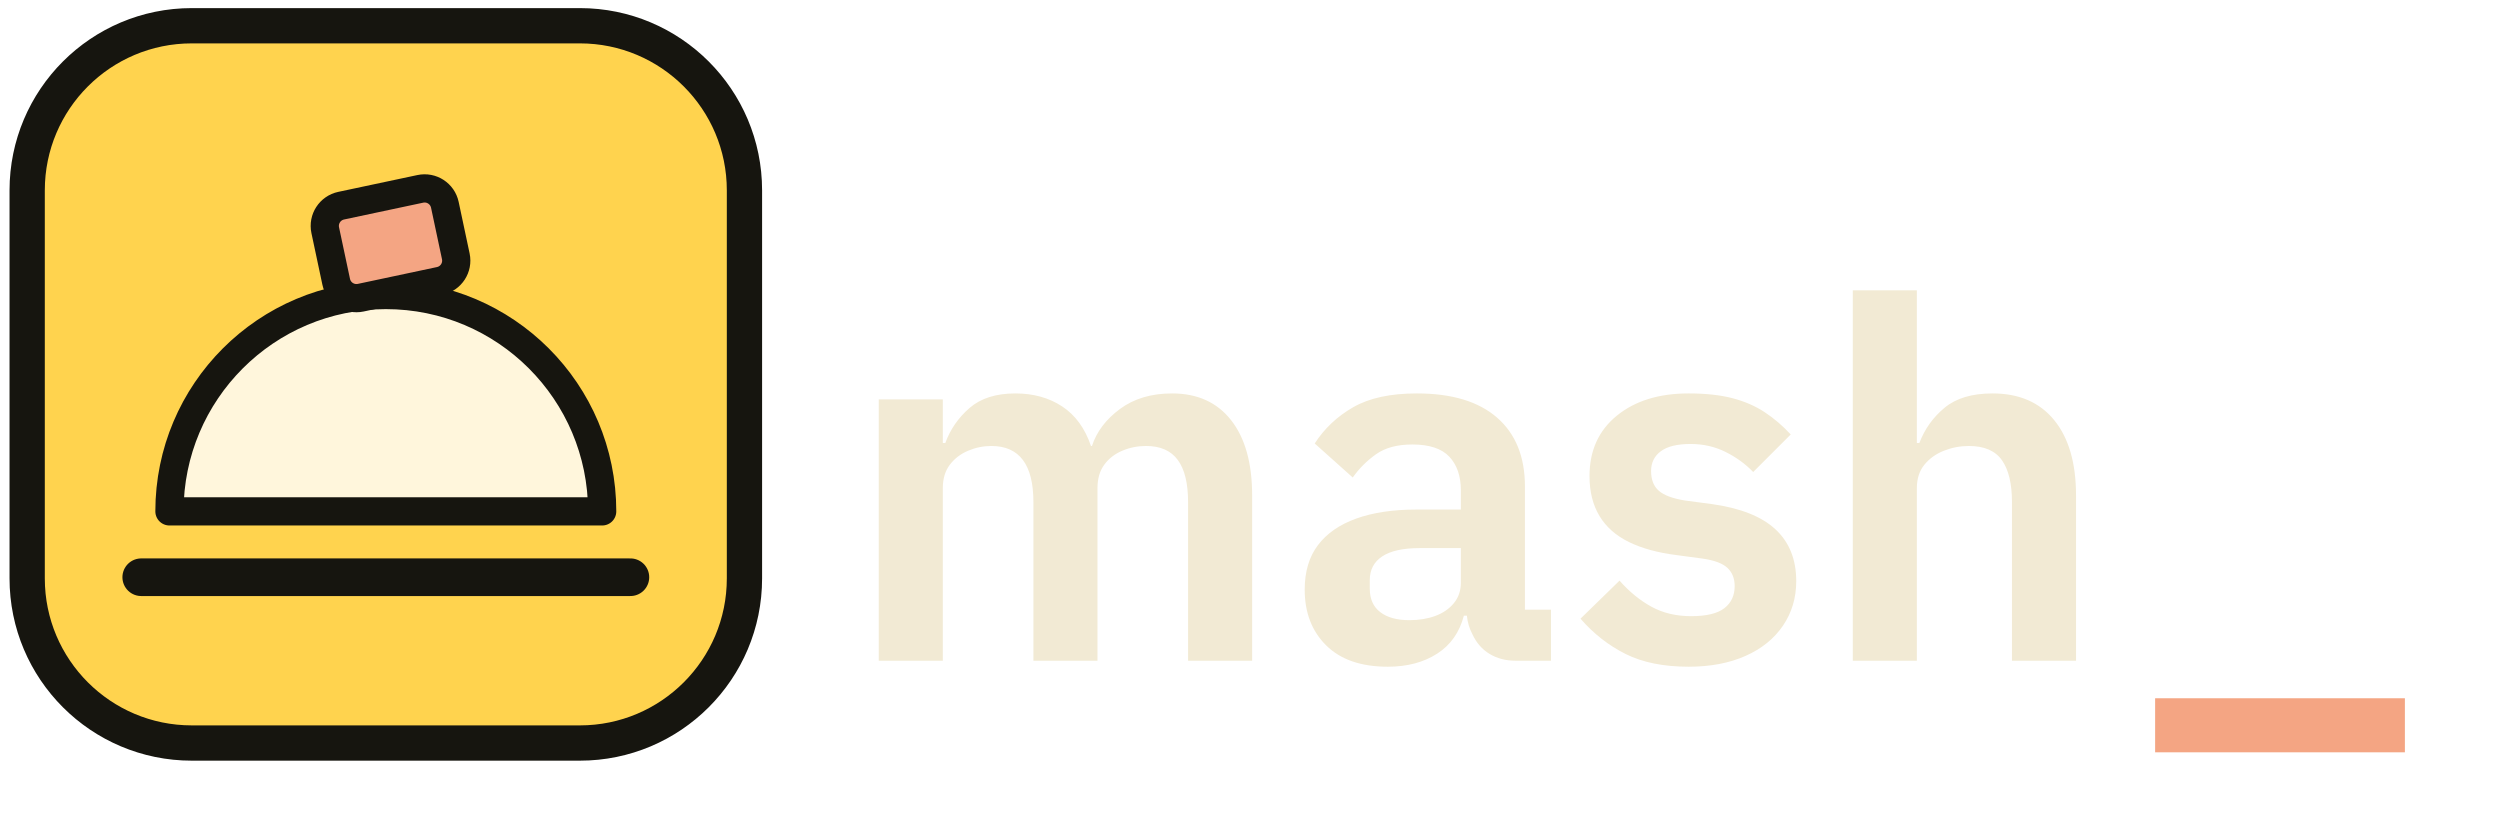
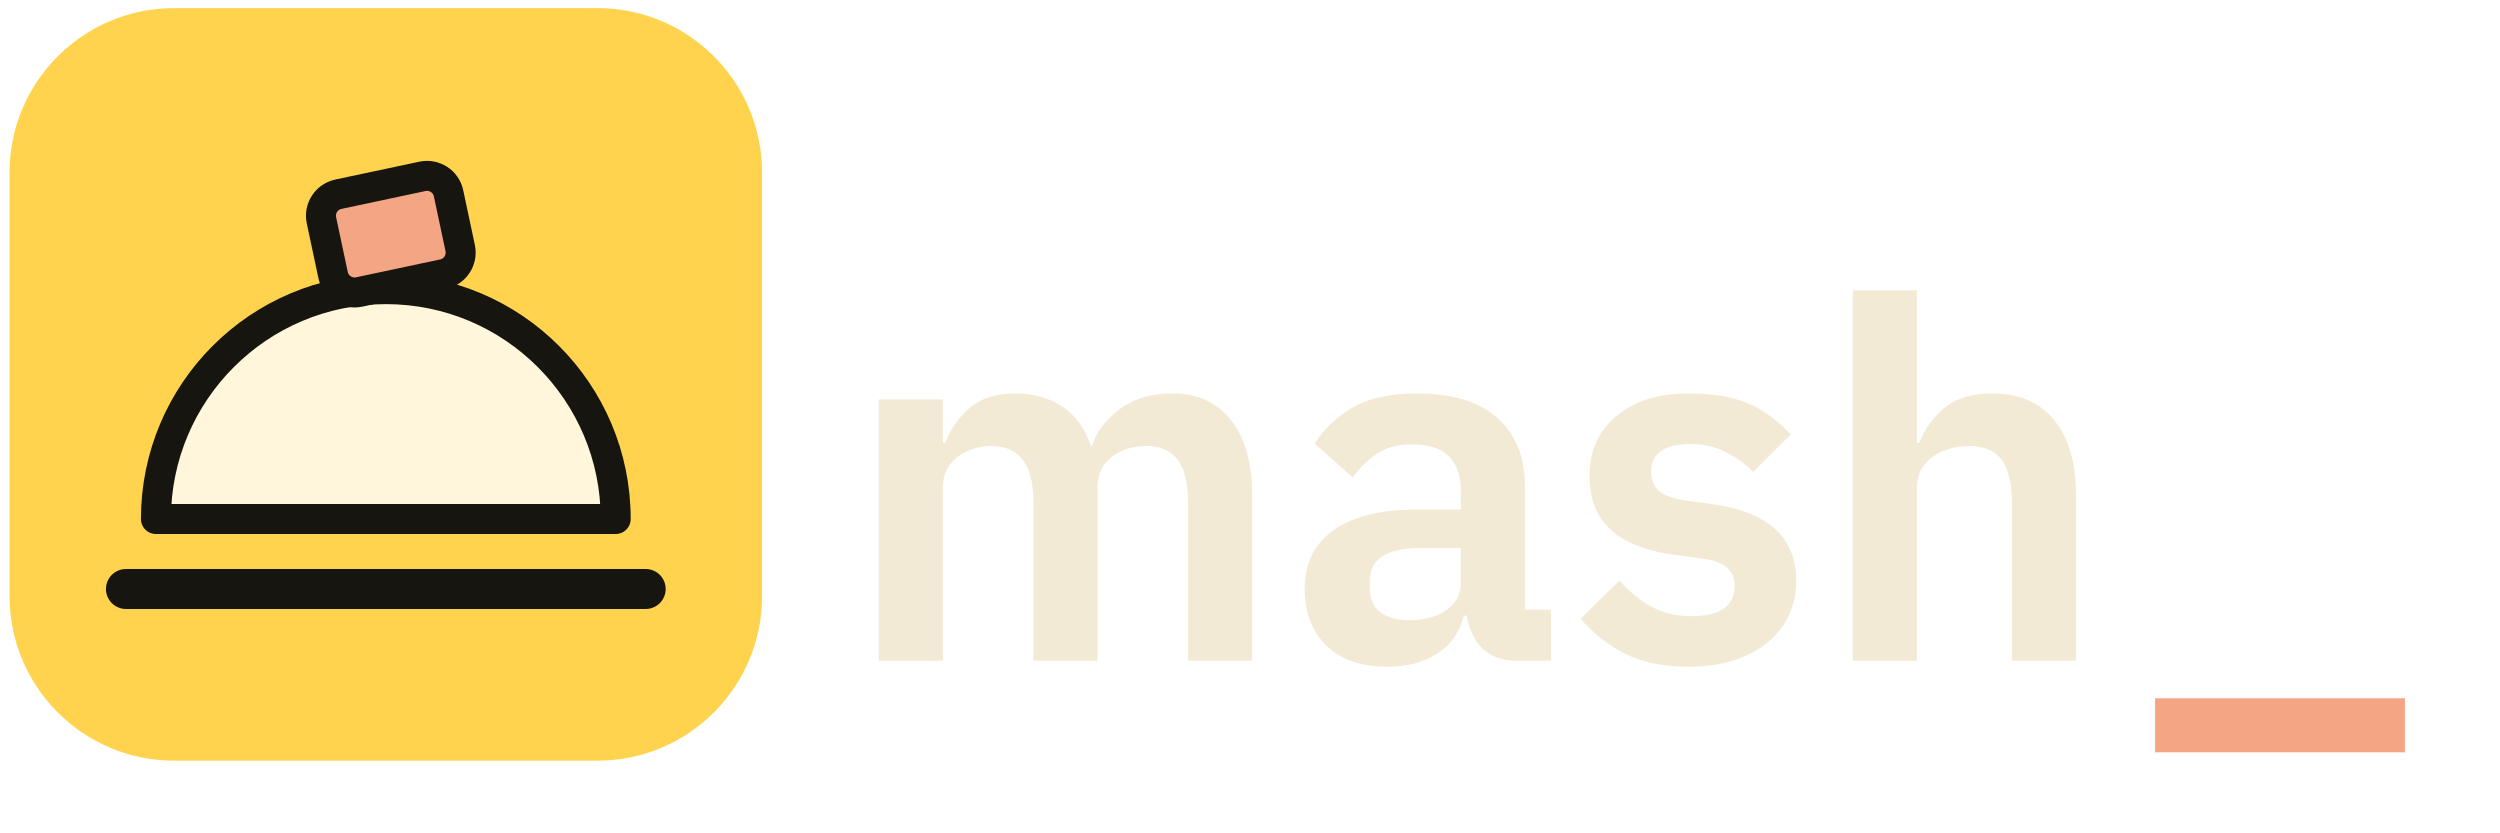
<svg xmlns="http://www.w3.org/2000/svg" viewBox="-160.0 -1320.0 4994.6 1663.0" role="img" aria-label="Mash">
  <g transform="translate(-140.95 -1303.81) scale(23.4921)">
-     <rect x="1.5" y="1.5" width="61" height="61" rx="14" fill="#ffd34e" stroke="#16150f" stroke-width="3" />
-     <g transform="translate(6.4 5.2) scale(.8)">
+     <rect width="64" height="64" rx="14" fill="#ffd34e" />
+     <g transform="translate(4.8 3.5) scale(.85)">
      <path d="M9 47a23 23 0 0 1 46 0z" fill="#fff6dc" stroke="#16150f" stroke-width="3" stroke-linejoin="round" />
      <rect x="26" y="13.5" width="13" height="10" rx="2.2" fill="#f4a583" stroke="#16150f" stroke-width="3" transform="rotate(-12 32.5 18.5)" />
      <path d="M6 54h52" fill="none" stroke="#16150f" stroke-width="4" stroke-linecap="round" />
    </g>
  </g>
  <path d="M1723.587 0H1595.587V-522H1723.587V-435H1728.587Q1743.587 -476 1777.087 -505.0Q1810.587 -534 1868.587 -534Q1922.587 -534 1962.087 -508.0Q2001.587 -482 2019.587 -429H2021.587Q2035.587 -472 2077.587 -503.0Q2119.587 -534 2181.587 -534Q2257.587 -534 2299.587 -480.5Q2341.587 -427 2341.587 -330V0H2213.587V-317Q2213.587 -373 2193.087 -401.0Q2172.587 -429 2129.587 -429Q2104.587 -429 2082.087 -419.5Q2059.587 -410 2046.087 -391.5Q2032.587 -373 2032.587 -345V0H1904.587V-317Q1904.587 -373 1883.587 -401.0Q1862.587 -429 1820.587 -429Q1796.587 -429 1774.087 -419.5Q1751.587 -410 1737.587 -391.5Q1723.587 -373 1723.587 -345ZM2938.587 0H2867.587Q2838.587 0 2816.087 -13.5Q2793.587 -27 2781.587 -53Q2772.587 -70 2770.587 -90H2764.587Q2751.587 -40 2711.087 -14.0Q2670.587 12 2612.587 12Q2532.587 12 2489.587 -30.5Q2446.587 -73 2446.587 -142Q2446.587 -196 2473.087 -231.0Q2499.587 -266 2549.587 -284.0Q2599.587 -302 2669.587 -302H2758.587V-340Q2758.587 -383 2735.587 -407.5Q2712.587 -432 2661.587 -432Q2616.587 -432 2589.087 -412.5Q2561.587 -393 2542.587 -366L2466.587 -434Q2495.587 -479 2543.587 -506.5Q2591.587 -534 2670.587 -534Q2775.587 -534 2831.087 -485.5Q2886.587 -437 2886.587 -348V-102H2938.587ZM2758.587 -225H2676.587Q2626.587 -225 2601.587 -208.5Q2576.587 -192 2576.587 -161V-144Q2576.587 -113 2597.587 -97.0Q2618.587 -81 2655.587 -81Q2684.587 -81 2707.587 -89.5Q2730.587 -98 2744.587 -115.0Q2758.587 -132 2758.587 -156ZM3213.587 12Q3138.587 12 3087.587 -13.5Q3036.587 -39 2997.587 -84L3075.587 -160Q3104.587 -127 3139.087 -108.0Q3173.587 -89 3218.587 -89Q3264.587 -89 3285.087 -105.0Q3305.587 -121 3305.587 -149Q3305.587 -172 3291.087 -185.5Q3276.587 -199 3241.587 -204L3189.587 -211Q3133.587 -218 3094.587 -237.0Q3055.587 -256 3035.587 -289.0Q3015.587 -322 3015.587 -369Q3015.587 -445 3070.087 -489.5Q3124.587 -534 3213.587 -534Q3264.587 -534 3301.087 -524.5Q3337.587 -515 3365.587 -496.5Q3393.587 -478 3417.587 -452L3342.587 -377Q3319.587 -401 3287.587 -417.0Q3255.587 -433 3217.587 -433Q3177.587 -433 3158.087 -418.5Q3138.587 -404 3138.587 -379Q3138.587 -353 3154.087 -339.5Q3169.587 -326 3206.587 -320L3259.587 -313Q3345.587 -301 3387.087 -262.5Q3428.587 -224 3428.587 -159Q3428.587 -109 3402.087 -70.0Q3375.587 -31 3327.087 -9.5Q3278.587 12 3213.587 12ZM3541.587 0V-740H3669.587V-435H3674.587Q3690.587 -477 3725.087 -505.5Q3759.587 -534 3820.587 -534Q3900.587 -534 3944.087 -480.5Q3987.587 -427 3987.587 -330V0H3859.587V-317Q3859.587 -372 3839.587 -400.5Q3819.587 -429 3773.587 -429Q3747.587 -429 3723.587 -419.5Q3699.587 -410 3684.587 -391.5Q3669.587 -373 3669.587 -345V0Z" fill="#f2ead4" />
  <path d="M4644.587 183H4145.587V75H4644.587Z" fill="#f4a583" />
</svg>
